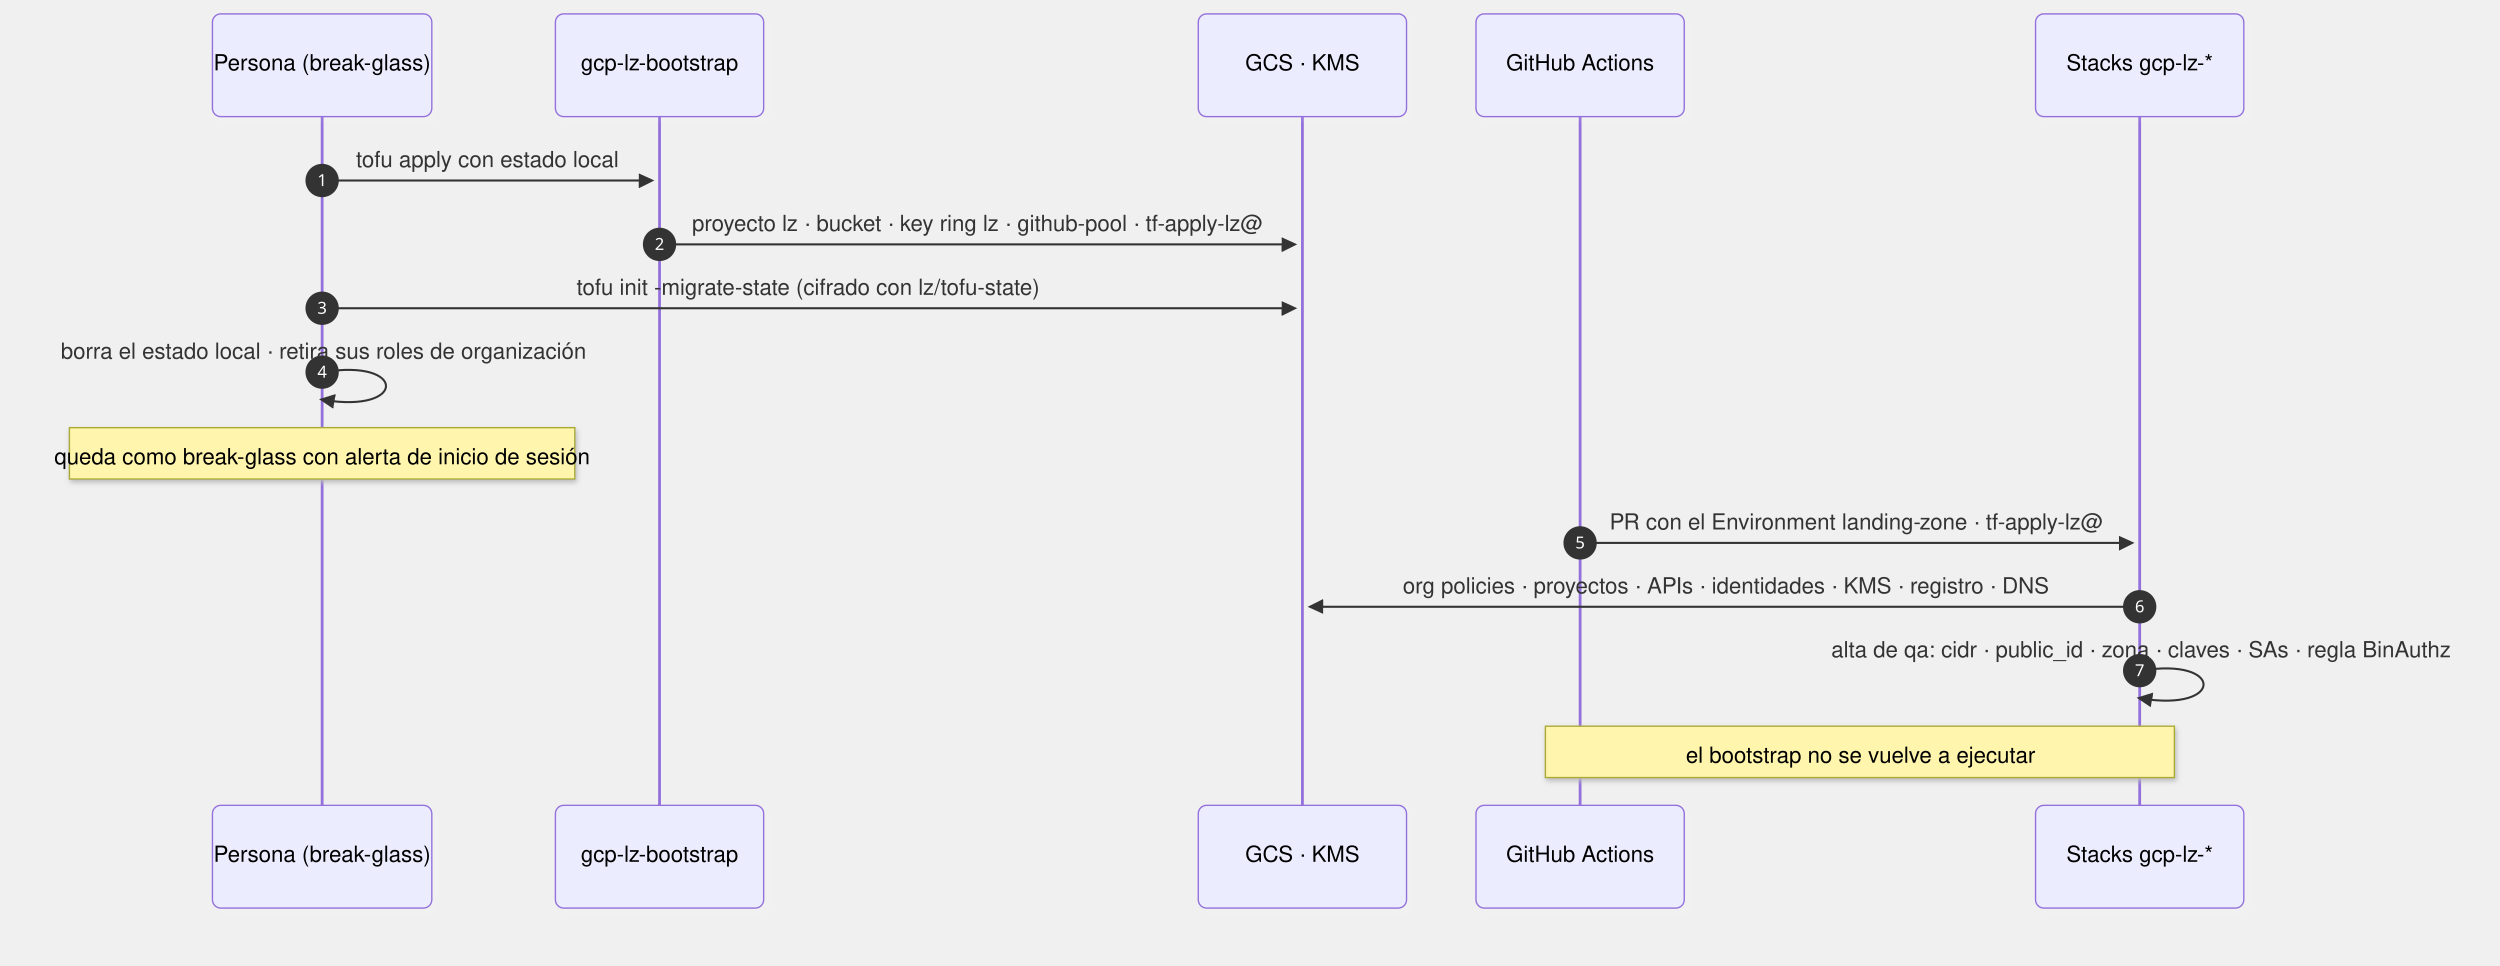
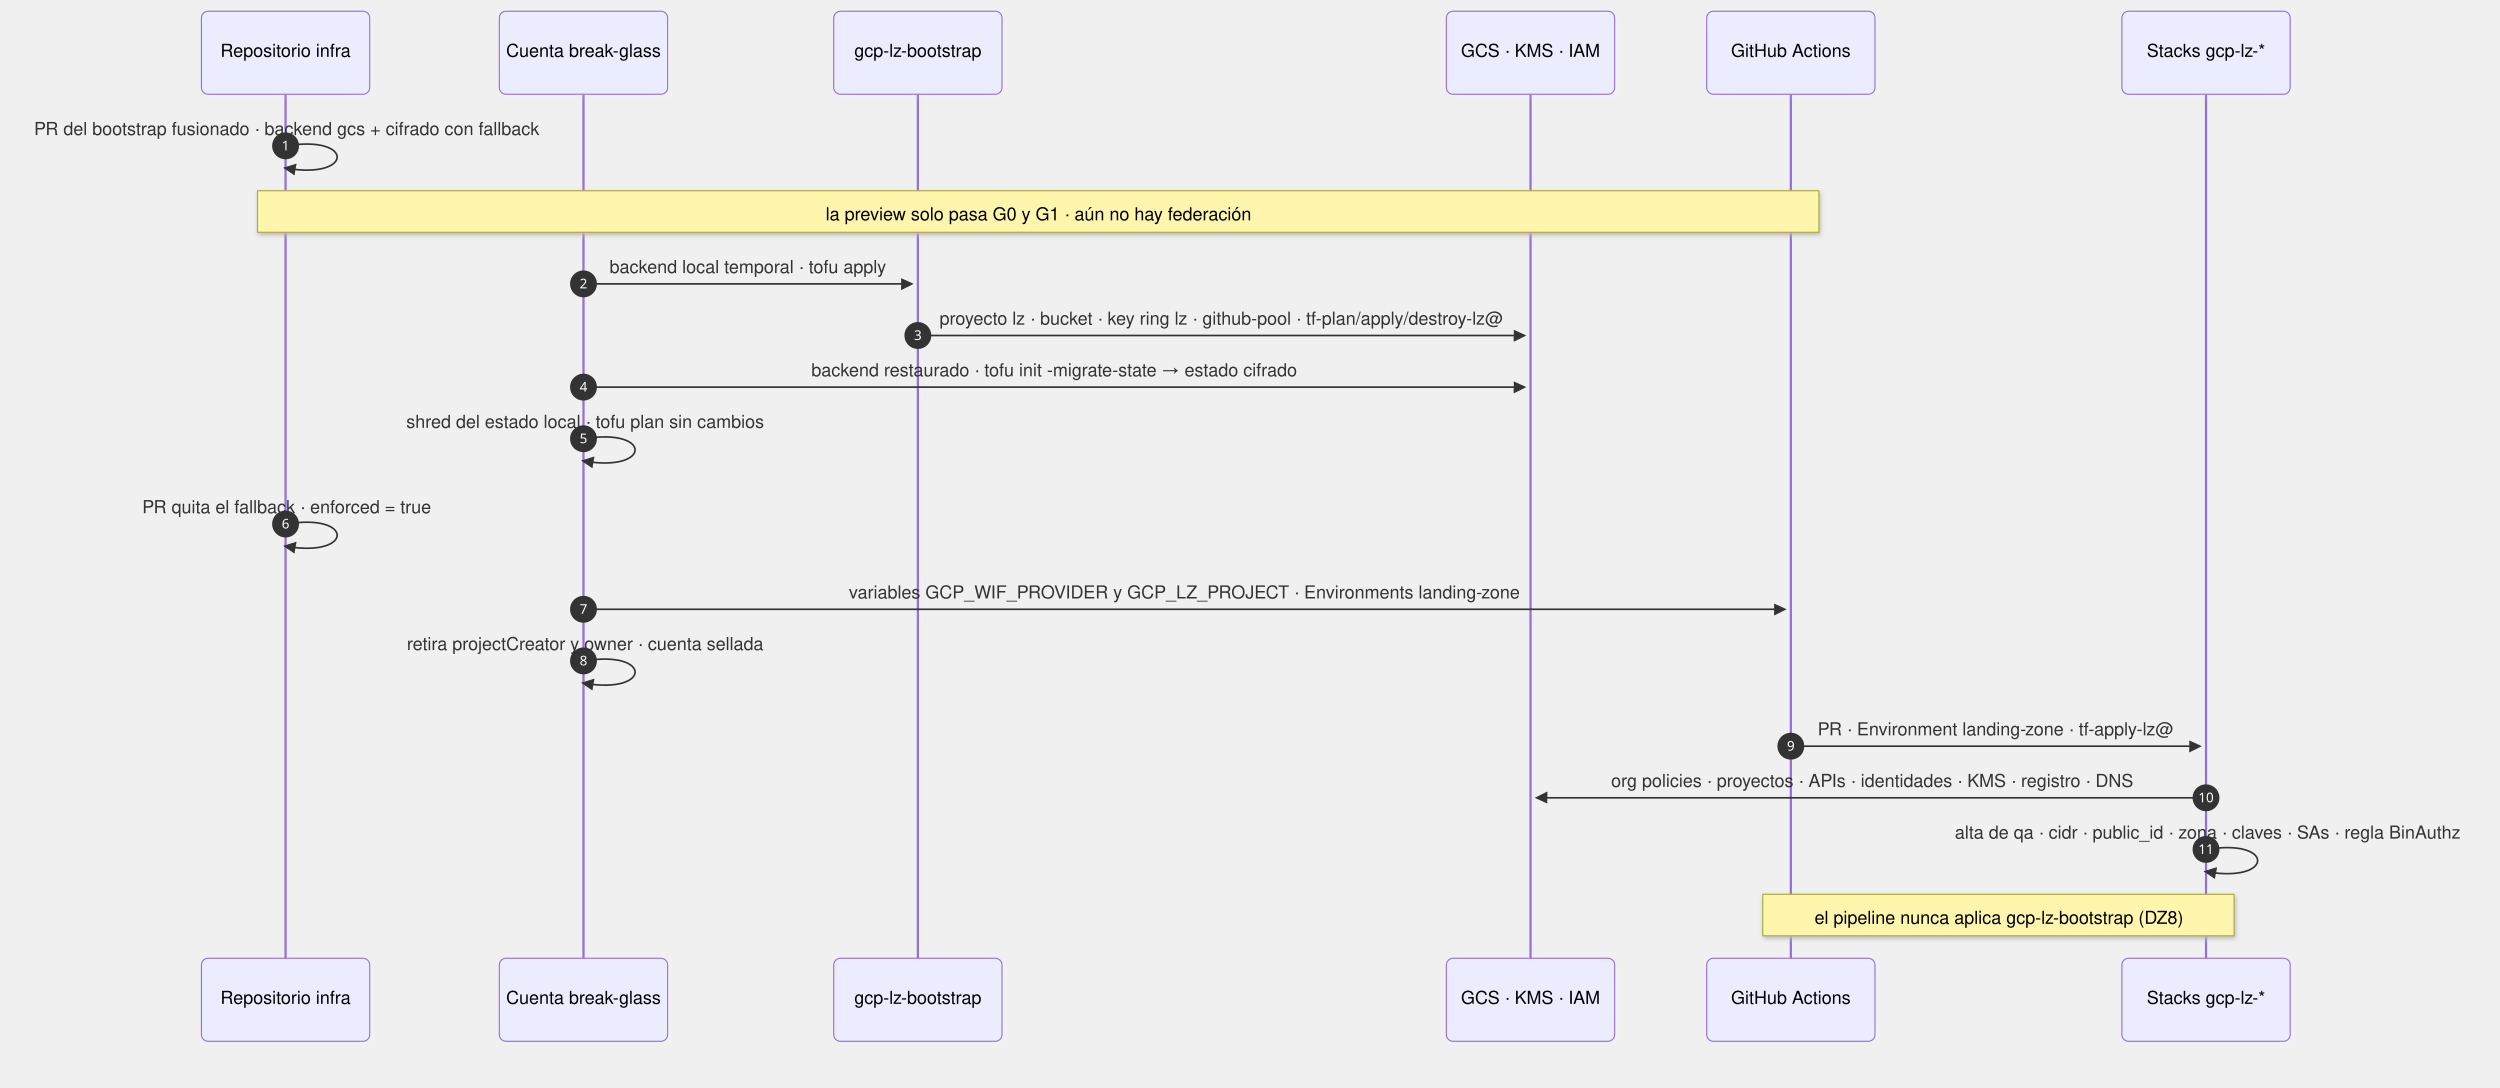
- <svg xmlns="http://www.w3.org/2000/svg" id="my-svg" width="100%" style="max-width: 1800.5px; background-color: white;" viewBox="-153 -10 1800.5 695" role="graphics-document document" aria-roledescription="sequence">
-   <g>
-     <rect x="1313" y="570" fill="#eaeaea" stroke="#666" width="150" height="74" name="L" rx="6" ry="6" class="actor actor-bottom" data-look="neo" filter="url(#my-svg-drop-shadow)" />
-     <text x="1388" y="607" dominant-baseline="central" alignment-baseline="central" class="actor actor-box" style="text-anchor: middle; font-size: 16px; font-weight: 400;">
-       <tspan x="1388" dy="0">Stacks gcp-lz-*</tspan>
-     </text>
-   </g>
-   <g>
-     <rect x="910" y="570" fill="#eaeaea" stroke="#666" width="150" height="74" name="CI" rx="6" ry="6" class="actor actor-bottom" data-look="neo" filter="url(#my-svg-drop-shadow)" />
-     <text x="985" y="607" dominant-baseline="central" alignment-baseline="central" class="actor actor-box" style="text-anchor: middle; font-size: 16px; font-weight: 400;">
-       <tspan x="985" dy="0">GitHub Actions</tspan>
-     </text>
-   </g>
-   <g>
-     <rect x="710" y="570" fill="#eaeaea" stroke="#666" width="150" height="74" name="G" rx="6" ry="6" class="actor actor-bottom" data-look="neo" filter="url(#my-svg-drop-shadow)" />
-     <text x="785" y="607" dominant-baseline="central" alignment-baseline="central" class="actor actor-box" style="text-anchor: middle; font-size: 16px; font-weight: 400;">
-       <tspan x="785" dy="0">GCS · KMS</tspan>
-     </text>
-   </g>
-   <g>
-     <rect x="247" y="570" fill="#eaeaea" stroke="#666" width="150" height="74" name="B" rx="6" ry="6" class="actor actor-bottom" data-look="neo" filter="url(#my-svg-drop-shadow)" />
-     <text x="322" y="607" dominant-baseline="central" alignment-baseline="central" class="actor actor-box" style="text-anchor: middle; font-size: 16px; font-weight: 400;">
-       <tspan x="322" dy="0">gcp-lz-bootstrap</tspan>
-     </text>
-   </g>
-   <g>
-     <rect x="0" y="570" fill="#eaeaea" stroke="#666" width="158" height="74" name="P" rx="6" ry="6" class="actor actor-bottom" data-look="neo" filter="url(#my-svg-drop-shadow)" />
-     <text x="79" y="607" dominant-baseline="central" alignment-baseline="central" class="actor actor-box" style="text-anchor: middle; font-size: 16px; font-weight: 400;">
-       <tspan x="79" dy="0">Persona (break-glass)</tspan>
-     </text>
-   </g>
-   <g>
-     <line id="actor4" x1="1388" y1="74" x2="1388" y2="570" class="actor-line 200" stroke-width="0.5px" stroke="#999" name="L" data-et="life-line" data-id="L" />
-     <g id="root-4" data-look="neo" data-et="participant" data-type="participant" data-id="L">
-       <rect x="1313" y="0" fill="#eaeaea" stroke="#666" width="150" height="74" name="L" rx="6" ry="6" class="actor actor-top" data-look="neo" filter="url(#my-svg-drop-shadow)" />
-       <text x="1388" y="37" dominant-baseline="central" alignment-baseline="central" class="actor actor-box" style="text-anchor: middle; font-size: 16px; font-weight: 400;">
-         <tspan x="1388" dy="0">Stacks gcp-lz-*</tspan>
-       </text>
-     </g>
-   </g>
-   <g>
-     <line id="actor3" x1="985" y1="74" x2="985" y2="570" class="actor-line 200" stroke-width="0.5px" stroke="#999" name="CI" data-et="life-line" data-id="CI" />
-     <g id="root-3" data-look="neo" data-et="participant" data-type="participant" data-id="CI">
-       <rect x="910" y="0" fill="#eaeaea" stroke="#666" width="150" height="74" name="CI" rx="6" ry="6" class="actor actor-top" data-look="neo" filter="url(#my-svg-drop-shadow)" />
-       <text x="985" y="37" dominant-baseline="central" alignment-baseline="central" class="actor actor-box" style="text-anchor: middle; font-size: 16px; font-weight: 400;">
-         <tspan x="985" dy="0">GitHub Actions</tspan>
-       </text>
-     </g>
-   </g>
-   <g>
-     <line id="actor2" x1="785" y1="74" x2="785" y2="570" class="actor-line 200" stroke-width="0.5px" stroke="#999" name="G" data-et="life-line" data-id="G" />
-     <g id="root-2" data-look="neo" data-et="participant" data-type="participant" data-id="G">
-       <rect x="710" y="0" fill="#eaeaea" stroke="#666" width="150" height="74" name="G" rx="6" ry="6" class="actor actor-top" data-look="neo" filter="url(#my-svg-drop-shadow)" />
-       <text x="785" y="37" dominant-baseline="central" alignment-baseline="central" class="actor actor-box" style="text-anchor: middle; font-size: 16px; font-weight: 400;">
-         <tspan x="785" dy="0">GCS · KMS</tspan>
-       </text>
-     </g>
-   </g>
-   <g>
-     <line id="actor1" x1="322" y1="74" x2="322" y2="570" class="actor-line 200" stroke-width="0.5px" stroke="#999" name="B" data-et="life-line" data-id="B" />
-     <g id="root-1" data-look="neo" data-et="participant" data-type="participant" data-id="B">
-       <rect x="247" y="0" fill="#eaeaea" stroke="#666" width="150" height="74" name="B" rx="6" ry="6" class="actor actor-top" data-look="neo" filter="url(#my-svg-drop-shadow)" />
-       <text x="322" y="37" dominant-baseline="central" alignment-baseline="central" class="actor actor-box" style="text-anchor: middle; font-size: 16px; font-weight: 400;">
-         <tspan x="322" dy="0">gcp-lz-bootstrap</tspan>
-       </text>
-     </g>
-   </g>
-   <g>
-     <line id="actor0" x1="79" y1="74" x2="79" y2="570" class="actor-line 200" stroke-width="0.5px" stroke="#999" name="P" data-et="life-line" data-id="P" />
-     <g id="root-0" data-look="neo" data-et="participant" data-type="participant" data-id="P">
-       <rect x="0" y="0" fill="#eaeaea" stroke="#666" width="158" height="74" name="P" rx="6" ry="6" class="actor actor-top" data-look="neo" filter="url(#my-svg-drop-shadow)" />
-       <text x="79" y="37" dominant-baseline="central" alignment-baseline="central" class="actor actor-box" style="text-anchor: middle; font-size: 16px; font-weight: 400;">
-         <tspan x="79" dy="0">Persona (break-glass)</tspan>
+ <svg xmlns="http://www.w3.org/2000/svg" id="my-svg" width="100%" style="max-width: 2228px; background-color: white;" viewBox="-179.5 -10 2228 969" role="graphics-document document" aria-roledescription="sequence">
+   <g>
+     <rect x="1711.5" y="844" fill="#eaeaea" stroke="#666" width="150" height="74" name="L" rx="6" ry="6" class="actor actor-bottom" data-look="neo" filter="url(#my-svg-drop-shadow)" />
+     <text x="1786.5" y="881" dominant-baseline="central" alignment-baseline="central" class="actor actor-box" style="text-anchor: middle; font-size: 16px; font-weight: 400;">
+       <tspan x="1786.5" dy="0">Stacks gcp-lz-*</tspan>
+     </text>
+   </g>
+   <g>
+     <rect x="1341.5" y="844" fill="#eaeaea" stroke="#666" width="150" height="74" name="CI" rx="6" ry="6" class="actor actor-bottom" data-look="neo" filter="url(#my-svg-drop-shadow)" />
+     <text x="1416.5" y="881" dominant-baseline="central" alignment-baseline="central" class="actor actor-box" style="text-anchor: middle; font-size: 16px; font-weight: 400;">
+       <tspan x="1416.5" dy="0">GitHub Actions</tspan>
+     </text>
+   </g>
+   <g>
+     <rect x="1109.5" y="844" fill="#eaeaea" stroke="#666" width="150" height="74" name="G" rx="6" ry="6" class="actor actor-bottom" data-look="neo" filter="url(#my-svg-drop-shadow)" />
+     <text x="1184.5" y="881" dominant-baseline="central" alignment-baseline="central" class="actor actor-box" style="text-anchor: middle; font-size: 16px; font-weight: 400;">
+       <tspan x="1184.5" dy="0">GCS · KMS · IAM</tspan>
+     </text>
+   </g>
+   <g>
+     <rect x="563.5" y="844" fill="#eaeaea" stroke="#666" width="150" height="74" name="B" rx="6" ry="6" class="actor actor-bottom" data-look="neo" filter="url(#my-svg-drop-shadow)" />
+     <text x="638.5" y="881" dominant-baseline="central" alignment-baseline="central" class="actor actor-box" style="text-anchor: middle; font-size: 16px; font-weight: 400;">
+       <tspan x="638.5" dy="0">gcp-lz-bootstrap</tspan>
+     </text>
+   </g>
+   <g>
+     <rect x="265.5" y="844" fill="#eaeaea" stroke="#666" width="150" height="74" name="P" rx="6" ry="6" class="actor actor-bottom" data-look="neo" filter="url(#my-svg-drop-shadow)" />
+     <text x="340.5" y="881" dominant-baseline="central" alignment-baseline="central" class="actor actor-box" style="text-anchor: middle; font-size: 16px; font-weight: 400;">
+       <tspan x="340.5" dy="0">Cuenta break-glass</tspan>
+     </text>
+   </g>
+   <g>
+     <rect x="0" y="844" fill="#eaeaea" stroke="#666" width="150" height="74" name="R" rx="6" ry="6" class="actor actor-bottom" data-look="neo" filter="url(#my-svg-drop-shadow)" />
+     <text x="75" y="881" dominant-baseline="central" alignment-baseline="central" class="actor actor-box" style="text-anchor: middle; font-size: 16px; font-weight: 400;">
+       <tspan x="75" dy="0">Repositorio infra</tspan>
+     </text>
+   </g>
+   <g>
+     <line id="actor5" x1="1786.5" y1="74" x2="1786.5" y2="844" class="actor-line 200" stroke-width="0.5px" stroke="#999" name="L" data-et="life-line" data-id="L" />
+     <g id="root-5" data-look="neo" data-et="participant" data-type="participant" data-id="L">
+       <rect x="1711.5" y="0" fill="#eaeaea" stroke="#666" width="150" height="74" name="L" rx="6" ry="6" class="actor actor-top" data-look="neo" filter="url(#my-svg-drop-shadow)" />
+       <text x="1786.5" y="37" dominant-baseline="central" alignment-baseline="central" class="actor actor-box" style="text-anchor: middle; font-size: 16px; font-weight: 400;">
+         <tspan x="1786.5" dy="0">Stacks gcp-lz-*</tspan>
+       </text>
+     </g>
+   </g>
+   <g>
+     <line id="actor4" x1="1416.5" y1="74" x2="1416.5" y2="844" class="actor-line 200" stroke-width="0.5px" stroke="#999" name="CI" data-et="life-line" data-id="CI" />
+     <g id="root-4" data-look="neo" data-et="participant" data-type="participant" data-id="CI">
+       <rect x="1341.5" y="0" fill="#eaeaea" stroke="#666" width="150" height="74" name="CI" rx="6" ry="6" class="actor actor-top" data-look="neo" filter="url(#my-svg-drop-shadow)" />
+       <text x="1416.5" y="37" dominant-baseline="central" alignment-baseline="central" class="actor actor-box" style="text-anchor: middle; font-size: 16px; font-weight: 400;">
+         <tspan x="1416.5" dy="0">GitHub Actions</tspan>
+       </text>
+     </g>
+   </g>
+   <g>
+     <line id="actor3" x1="1184.5" y1="74" x2="1184.5" y2="844" class="actor-line 200" stroke-width="0.5px" stroke="#999" name="G" data-et="life-line" data-id="G" />
+     <g id="root-3" data-look="neo" data-et="participant" data-type="participant" data-id="G">
+       <rect x="1109.5" y="0" fill="#eaeaea" stroke="#666" width="150" height="74" name="G" rx="6" ry="6" class="actor actor-top" data-look="neo" filter="url(#my-svg-drop-shadow)" />
+       <text x="1184.5" y="37" dominant-baseline="central" alignment-baseline="central" class="actor actor-box" style="text-anchor: middle; font-size: 16px; font-weight: 400;">
+         <tspan x="1184.5" dy="0">GCS · KMS · IAM</tspan>
+       </text>
+     </g>
+   </g>
+   <g>
+     <line id="actor2" x1="638.5" y1="74" x2="638.5" y2="844" class="actor-line 200" stroke-width="0.5px" stroke="#999" name="B" data-et="life-line" data-id="B" />
+     <g id="root-2" data-look="neo" data-et="participant" data-type="participant" data-id="B">
+       <rect x="563.5" y="0" fill="#eaeaea" stroke="#666" width="150" height="74" name="B" rx="6" ry="6" class="actor actor-top" data-look="neo" filter="url(#my-svg-drop-shadow)" />
+       <text x="638.5" y="37" dominant-baseline="central" alignment-baseline="central" class="actor actor-box" style="text-anchor: middle; font-size: 16px; font-weight: 400;">
+         <tspan x="638.5" dy="0">gcp-lz-bootstrap</tspan>
+       </text>
+     </g>
+   </g>
+   <g>
+     <line id="actor1" x1="340.5" y1="74" x2="340.5" y2="844" class="actor-line 200" stroke-width="0.5px" stroke="#999" name="P" data-et="life-line" data-id="P" />
+     <g id="root-1" data-look="neo" data-et="participant" data-type="participant" data-id="P">
+       <rect x="265.5" y="0" fill="#eaeaea" stroke="#666" width="150" height="74" name="P" rx="6" ry="6" class="actor actor-top" data-look="neo" filter="url(#my-svg-drop-shadow)" />
+       <text x="340.5" y="37" dominant-baseline="central" alignment-baseline="central" class="actor actor-box" style="text-anchor: middle; font-size: 16px; font-weight: 400;">
+         <tspan x="340.5" dy="0">Cuenta break-glass</tspan>
+       </text>
+     </g>
+   </g>
+   <g>
+     <line id="actor0" x1="75" y1="74" x2="75" y2="844" class="actor-line 200" stroke-width="0.5px" stroke="#999" name="R" data-et="life-line" data-id="R" />
+     <g id="root-0" data-look="neo" data-et="participant" data-type="participant" data-id="R">
+       <rect x="0" y="0" fill="#eaeaea" stroke="#666" width="150" height="74" name="R" rx="6" ry="6" class="actor actor-top" data-look="neo" filter="url(#my-svg-drop-shadow)" />
+       <text x="75" y="37" dominant-baseline="central" alignment-baseline="central" class="actor actor-box" style="text-anchor: middle; font-size: 16px; font-weight: 400;">
+         <tspan x="75" dy="0">Repositorio infra</tspan>
      </text>
    </g>
  </g>
  <style>#my-svg{font-family:Helvetica,Arial,sans-serif;font-size:16px;fill:#333;}@keyframes edge-animation-frame{from{stroke-dashoffset:0;}}@keyframes dash{to{stroke-dashoffset:0;}}#my-svg .edge-animation-slow{stroke-dasharray:9,5!important;stroke-dashoffset:900;animation:dash 50s linear infinite;stroke-linecap:round;}#my-svg .edge-animation-fast{stroke-dasharray:9,5!important;stroke-dashoffset:900;animation:dash 20s linear infinite;stroke-linecap:round;}#my-svg .error-icon{fill:#552222;}#my-svg .error-text{fill:#552222;stroke:#552222;}#my-svg .edge-thickness-normal{stroke-width:1px;}#my-svg .edge-thickness-thick{stroke-width:3.5px;}#my-svg .edge-pattern-solid{stroke-dasharray:0;}#my-svg .edge-thickness-invisible{stroke-width:0;fill:none;}#my-svg .edge-pattern-dashed{stroke-dasharray:3;}#my-svg .edge-pattern-dotted{stroke-dasharray:2;}#my-svg .marker{fill:#333333;stroke:#333333;}#my-svg .marker.cross{stroke:#333333;}#my-svg svg{font-family:Helvetica,Arial,sans-serif;font-size:16px;}#my-svg p{margin:0;}#my-svg .actor{stroke:#9370DB;fill:#ECECFF;stroke-width:1;}#my-svg rect.actor.outer-path[data-look="neo"]{filter:drop-shadow(1px 2px 2px rgba(185, 185, 185, 1));}#my-svg rect.note[data-look="neo"]{stroke:#aaaa33;fill:#fff5ad;filter:drop-shadow(1px 2px 2px rgba(185, 185, 185, 1));}#my-svg text.actor&gt;tspan{fill:black;stroke:none;}#my-svg .actor-line{stroke:#9370DB;}#my-svg .innerArc{stroke-width:1.5;stroke-dasharray:none;}#my-svg .messageLine0{stroke-width:1.5;stroke-dasharray:none;stroke:#333;}#my-svg .messageLine1{stroke-width:1.5;stroke-dasharray:2,2;stroke:#333;}#my-svg [id$="-arrowhead"] path{fill:#333;stroke:#333;}#my-svg .sequenceNumber{fill:white;}#my-svg [id$="-sequencenumber"]{fill:#333;}#my-svg [id$="-crosshead"] path{fill:#333;stroke:#333;}#my-svg .messageText{fill:#333;stroke:none;}#my-svg .labelBox{stroke:#9370DB;fill:#ECECFF;filter:drop-shadow(1px 2px 2px rgba(185, 185, 185, 1));}#my-svg .labelText,#my-svg .labelText&gt;tspan{fill:black;stroke:none;}#my-svg .loopText,#my-svg .loopText&gt;tspan{fill:black;stroke:none;}#my-svg .sectionTitle,#my-svg .sectionTitle&gt;tspan{fill:black;stroke:none;}#my-svg .loopLine{stroke-width:2px;stroke-dasharray:2,2;stroke:#9370DB;fill:#9370DB;}#my-svg .note{stroke:#aaaa33;fill:#fff5ad;}#my-svg .noteText,#my-svg .noteText&gt;tspan{fill:black;stroke:none;}#my-svg .activation0{fill:#f4f4f4;stroke:#666;}#my-svg .activation1{fill:#f4f4f4;stroke:#666;}#my-svg .activation2{fill:#f4f4f4;stroke:#666;}#my-svg .actorPopupMenu{position:absolute;}#my-svg .actorPopupMenuPanel{position:absolute;fill:#ECECFF;box-shadow:0px 8px 16px 0px rgba(0,0,0,0.2);filter:drop-shadow(3px 5px 2px rgb(0 0 0 / 0.4));}#my-svg .actor-man circle,#my-svg line{fill:#ECECFF;stroke-width:2px;}#my-svg g rect.rect{filter:drop-shadow(1px 2px 2px rgba(185, 185, 185, 1));stroke:#9370DB;}#my-svg .node .neo-node{stroke:#9370DB;}#my-svg [data-look="neo"].node rect,#my-svg [data-look="neo"].cluster rect,#my-svg [data-look="neo"].node polygon{stroke:#9370DB;filter:drop-shadow(1px 2px 2px rgba(185, 185, 185, 1));}#my-svg [data-look="neo"].swimlane.cluster rect{filter:none;}#my-svg [data-look="neo"].node path{stroke:#9370DB;stroke-width:1px;}#my-svg [data-look="neo"].node .outer-path{filter:drop-shadow(1px 2px 2px rgba(185, 185, 185, 1));}#my-svg [data-look="neo"].node .neo-line path{stroke:#9370DB;filter:none;}#my-svg [data-look="neo"].node circle{stroke:#9370DB;filter:drop-shadow(1px 2px 2px rgba(185, 185, 185, 1));}#my-svg [data-look="neo"].node circle .state-start{fill:#000000;}#my-svg [data-look="neo"].icon-shape .icon{fill:#9370DB;filter:drop-shadow(1px 2px 2px rgba(185, 185, 185, 1));}#my-svg [data-look="neo"].icon-shape .icon-neo path{stroke:#9370DB;filter:drop-shadow(1px 2px 2px rgba(185, 185, 185, 1));}#my-svg :root{--mermaid-font-family:"trebuchet ms",verdana,arial,sans-serif;}</style>
  <g />
  <defs>
    <symbol id="my-svg-computer" width="24" height="24">
      <path transform="scale(.5)" d="M2 2v13h20v-13h-20zm18 11h-16v-9h16v9zm-10.228 6l.466-1h3.524l.467 1h-4.457zm14.228 3h-24l2-6h2.104l-1.33 4h18.45l-1.297-4h2.073l2 6zm-5-10h-14v-7h14v7z" />
    </symbol>
  </defs>
  <defs>
    <symbol id="my-svg-database" fill-rule="evenodd" clip-rule="evenodd">
      <path transform="scale(.5)" d="M12.258.001l.256.004.255.005.253.008.251.01.249.012.247.015.246.016.242.019.241.02.239.023.236.024.233.027.231.028.229.031.225.032.223.034.22.036.217.038.214.04.211.041.208.043.205.045.201.046.198.048.194.05.191.051.187.053.183.054.18.056.175.057.172.059.168.06.163.061.16.063.155.064.15.066.074.033.073.033.071.034.07.034.069.035.068.035.067.035.066.035.064.036.064.036.062.036.06.036.06.037.058.037.058.037.055.038.055.038.053.038.052.038.051.039.05.039.048.039.047.039.045.04.044.04.043.04.041.04.04.041.039.041.037.041.036.041.034.041.033.042.032.042.03.042.029.042.027.042.026.043.024.043.023.043.021.043.02.043.018.044.017.043.015.044.013.044.012.044.011.045.009.044.007.045.006.045.004.045.002.045.001.045v17l-.001.045-.002.045-.004.045-.006.045-.007.045-.009.044-.011.045-.012.044-.013.044-.015.044-.017.043-.018.044-.02.043-.021.043-.023.043-.024.043-.026.043-.027.042-.029.042-.03.042-.032.042-.033.042-.034.041-.036.041-.037.041-.039.041-.04.041-.041.04-.043.04-.044.04-.045.04-.047.039-.048.039-.05.039-.051.039-.052.038-.053.038-.055.038-.055.038-.058.037-.058.037-.06.037-.06.036-.062.036-.064.036-.064.036-.066.035-.067.035-.068.035-.069.035-.07.034-.071.034-.073.033-.074.033-.15.066-.155.064-.16.063-.163.061-.168.06-.172.059-.175.057-.18.056-.183.054-.187.053-.191.051-.194.05-.198.048-.201.046-.205.045-.208.043-.211.041-.214.04-.217.038-.22.036-.223.034-.225.032-.229.031-.231.028-.233.027-.236.024-.239.023-.241.02-.242.019-.246.016-.247.015-.249.012-.251.01-.253.008-.255.005-.256.004-.258.001-.258-.001-.256-.004-.255-.005-.253-.008-.251-.01-.249-.012-.247-.015-.245-.016-.243-.019-.241-.02-.238-.023-.236-.024-.234-.027-.231-.028-.228-.031-.226-.032-.223-.034-.22-.036-.217-.038-.214-.04-.211-.041-.208-.043-.204-.045-.201-.046-.198-.048-.195-.05-.19-.051-.187-.053-.184-.054-.179-.056-.176-.057-.172-.059-.167-.06-.164-.061-.159-.063-.155-.064-.151-.066-.074-.033-.072-.033-.072-.034-.07-.034-.069-.035-.068-.035-.067-.035-.066-.035-.064-.036-.063-.036-.062-.036-.061-.036-.06-.037-.058-.037-.057-.037-.056-.038-.055-.038-.053-.038-.052-.038-.051-.039-.049-.039-.049-.039-.046-.039-.046-.04-.044-.04-.043-.04-.041-.04-.04-.041-.039-.041-.037-.041-.036-.041-.034-.041-.033-.042-.032-.042-.03-.042-.029-.042-.027-.042-.026-.043-.024-.043-.023-.043-.021-.043-.02-.043-.018-.044-.017-.043-.015-.044-.013-.044-.012-.044-.011-.045-.009-.044-.007-.045-.006-.045-.004-.045-.002-.045-.001-.045v-17l.001-.045.002-.045.004-.045.006-.045.007-.045.009-.044.011-.045.012-.044.013-.044.015-.044.017-.043.018-.044.02-.043.021-.043.023-.043.024-.043.026-.043.027-.042.029-.042.03-.042.032-.042.033-.042.034-.041.036-.041.037-.041.039-.041.04-.041.041-.04.043-.04.044-.04.046-.04.046-.039.049-.039.049-.039.051-.039.052-.038.053-.038.055-.038.056-.038.057-.037.058-.037.06-.037.061-.036.062-.036.063-.036.064-.036.066-.035.067-.035.068-.035.069-.035.07-.034.072-.034.072-.033.074-.033.151-.066.155-.064.159-.063.164-.061.167-.06.172-.059.176-.057.179-.056.184-.054.187-.053.19-.051.195-.05.198-.048.201-.046.204-.045.208-.043.211-.041.214-.04.217-.038.22-.036.223-.034.226-.032.228-.031.231-.028.234-.027.236-.024.238-.023.241-.02.243-.019.245-.016.247-.015.249-.012.251-.01.253-.008.255-.005.256-.004.258-.001.258.001zm-9.258 20.499v.01l.001.021.003.021.004.022.005.021.006.022.007.022.009.023.01.022.011.023.012.023.013.023.015.023.016.024.017.023.018.024.019.024.021.024.022.025.023.024.024.025.052.049.056.05.061.051.066.051.07.051.075.051.079.052.084.052.088.052.092.052.097.052.102.051.105.052.11.052.114.051.119.051.123.051.127.05.131.05.135.05.139.048.144.049.147.047.152.047.155.047.16.045.163.045.167.043.171.043.176.041.178.041.183.039.187.039.19.037.194.035.197.035.202.033.204.031.209.03.212.029.216.027.219.025.222.024.226.021.23.02.233.018.236.016.24.015.243.012.246.01.249.008.253.005.256.004.259.001.26-.001.257-.004.254-.005.25-.008.247-.011.244-.012.241-.014.237-.016.233-.018.231-.021.226-.021.224-.024.22-.026.216-.027.212-.028.21-.031.205-.031.202-.034.198-.034.194-.036.191-.037.187-.039.183-.04.179-.04.175-.042.172-.043.168-.044.163-.045.16-.046.155-.046.152-.047.148-.048.143-.049.139-.049.136-.05.131-.05.126-.05.123-.051.118-.052.114-.051.11-.052.106-.052.101-.052.096-.052.092-.052.088-.053.083-.051.079-.052.074-.052.07-.051.065-.051.06-.051.056-.05.051-.05.023-.024.023-.025.021-.024.02-.024.019-.024.018-.024.017-.024.015-.023.014-.024.013-.023.012-.023.01-.023.01-.022.008-.022.006-.022.006-.022.004-.022.004-.021.001-.021.001-.021v-4.127l-.077.055-.08.053-.083.054-.085.053-.087.052-.09.052-.093.051-.095.05-.097.05-.1.049-.102.049-.105.048-.106.047-.109.047-.111.046-.114.045-.115.045-.118.044-.12.043-.122.042-.124.042-.126.041-.128.04-.13.04-.132.038-.134.038-.135.037-.138.037-.139.035-.142.035-.143.034-.144.033-.147.032-.148.031-.15.03-.151.03-.153.029-.154.027-.156.027-.158.026-.159.025-.161.024-.162.023-.163.022-.165.021-.166.02-.167.019-.169.018-.169.017-.171.016-.173.015-.173.014-.175.013-.175.012-.177.011-.178.01-.179.008-.179.008-.181.006-.182.005-.182.004-.184.003-.184.002h-.37l-.184-.002-.184-.003-.182-.004-.182-.005-.181-.006-.179-.008-.179-.008-.178-.01-.176-.011-.176-.012-.175-.013-.173-.014-.172-.015-.171-.016-.17-.017-.169-.018-.167-.019-.166-.02-.165-.021-.163-.022-.162-.023-.161-.024-.159-.025-.157-.026-.156-.027-.155-.027-.153-.029-.151-.03-.15-.03-.148-.031-.146-.032-.145-.033-.143-.034-.141-.035-.14-.035-.137-.037-.136-.037-.134-.038-.132-.038-.13-.04-.128-.04-.126-.041-.124-.042-.122-.042-.12-.044-.117-.043-.116-.045-.113-.045-.112-.046-.109-.047-.106-.047-.105-.048-.102-.049-.1-.049-.097-.05-.095-.05-.093-.052-.09-.051-.087-.052-.085-.053-.083-.054-.08-.054-.077-.054v4.127zm0-5.654v.011l.001.021.003.021.004.021.005.022.006.022.007.022.009.022.01.022.011.023.012.023.013.023.015.024.016.023.017.024.018.024.019.024.021.024.022.024.023.025.024.024.052.05.056.05.061.05.066.051.07.051.075.052.079.051.084.052.088.052.092.052.097.052.102.052.105.052.11.051.114.051.119.052.123.05.127.051.131.05.135.049.139.049.144.048.147.048.152.047.155.046.16.045.163.045.167.044.171.042.176.042.178.04.183.04.187.038.19.037.194.036.197.034.202.033.204.032.209.03.212.028.216.027.219.025.222.024.226.022.23.02.233.018.236.016.24.014.243.012.246.01.249.008.253.006.256.003.259.001.26-.001.257-.003.254-.006.25-.008.247-.01.244-.012.241-.015.237-.016.233-.018.231-.02.226-.022.224-.024.22-.025.216-.027.212-.029.21-.03.205-.032.202-.033.198-.035.194-.036.191-.037.187-.039.183-.039.179-.041.175-.042.172-.043.168-.044.163-.045.16-.045.155-.047.152-.047.148-.048.143-.048.139-.05.136-.049.131-.05.126-.051.123-.051.118-.051.114-.052.11-.052.106-.052.101-.052.096-.052.092-.052.088-.052.083-.052.079-.052.074-.051.07-.052.065-.051.06-.05.056-.051.051-.049.023-.025.023-.024.021-.025.02-.024.019-.024.018-.024.017-.024.015-.023.014-.023.013-.024.012-.022.01-.023.01-.023.008-.022.006-.022.006-.022.004-.021.004-.022.001-.021.001-.021v-4.139l-.077.054-.08.054-.083.054-.085.052-.087.053-.09.051-.093.051-.095.051-.097.05-.1.049-.102.049-.105.048-.106.047-.109.047-.111.046-.114.045-.115.044-.118.044-.12.044-.122.042-.124.042-.126.041-.128.04-.13.039-.132.039-.134.038-.135.037-.138.036-.139.036-.142.035-.143.033-.144.033-.147.033-.148.031-.15.03-.151.03-.153.028-.154.028-.156.027-.158.026-.159.025-.161.024-.162.023-.163.022-.165.021-.166.02-.167.019-.169.018-.169.017-.171.016-.173.015-.173.014-.175.013-.175.012-.177.011-.178.009-.179.009-.179.007-.181.007-.182.005-.182.004-.184.003-.184.002h-.37l-.184-.002-.184-.003-.182-.004-.182-.005-.181-.007-.179-.007-.179-.009-.178-.009-.176-.011-.176-.012-.175-.013-.173-.014-.172-.015-.171-.016-.17-.017-.169-.018-.167-.019-.166-.02-.165-.021-.163-.022-.162-.023-.161-.024-.159-.025-.157-.026-.156-.027-.155-.028-.153-.028-.151-.03-.15-.03-.148-.031-.146-.033-.145-.033-.143-.033-.141-.035-.14-.036-.137-.036-.136-.037-.134-.038-.132-.039-.13-.039-.128-.04-.126-.041-.124-.042-.122-.043-.12-.043-.117-.044-.116-.044-.113-.046-.112-.046-.109-.046-.106-.047-.105-.048-.102-.049-.1-.049-.097-.05-.095-.051-.093-.051-.09-.051-.087-.053-.085-.052-.083-.054-.08-.054-.077-.054v4.139zm0-5.666v.011l.001.02.003.022.004.021.005.022.006.021.007.022.009.023.01.022.011.023.012.023.013.023.015.023.016.024.017.024.018.023.019.024.021.025.022.024.023.024.024.025.052.05.056.05.061.05.066.051.07.051.075.052.079.051.084.052.088.052.092.052.097.052.102.052.105.051.11.052.114.051.119.051.123.051.127.05.131.05.135.05.139.049.144.048.147.048.152.047.155.046.16.045.163.045.167.043.171.043.176.042.178.04.183.04.187.038.19.037.194.036.197.034.202.033.204.032.209.03.212.028.216.027.219.025.222.024.226.021.23.02.233.018.236.017.24.014.243.012.246.01.249.008.253.006.256.003.259.001.26-.001.257-.003.254-.006.25-.008.247-.01.244-.013.241-.014.237-.016.233-.018.231-.02.226-.022.224-.024.22-.025.216-.027.212-.029.21-.03.205-.032.202-.033.198-.035.194-.036.191-.037.187-.039.183-.039.179-.041.175-.042.172-.043.168-.044.163-.045.16-.045.155-.047.152-.047.148-.048.143-.049.139-.049.136-.049.131-.051.126-.05.123-.051.118-.052.114-.051.11-.052.106-.052.101-.052.096-.052.092-.052.088-.052.083-.052.079-.052.074-.052.07-.051.065-.051.06-.051.056-.05.051-.049.023-.025.023-.025.021-.024.02-.024.019-.024.018-.024.017-.024.015-.023.014-.024.013-.023.012-.023.01-.022.01-.023.008-.022.006-.022.006-.022.004-.022.004-.021.001-.021.001-.021v-4.153l-.077.054-.08.054-.083.053-.085.053-.087.053-.09.051-.093.051-.095.051-.097.05-.1.049-.102.048-.105.048-.106.048-.109.046-.111.046-.114.046-.115.044-.118.044-.12.043-.122.043-.124.042-.126.041-.128.04-.13.039-.132.039-.134.038-.135.037-.138.036-.139.036-.142.034-.143.034-.144.033-.147.032-.148.032-.15.03-.151.03-.153.028-.154.028-.156.027-.158.026-.159.024-.161.024-.162.023-.163.023-.165.021-.166.02-.167.019-.169.018-.169.017-.171.016-.173.015-.173.014-.175.013-.175.012-.177.01-.178.01-.179.009-.179.007-.181.006-.182.006-.182.004-.184.003-.184.001-.185.001-.185-.001-.184-.001-.184-.003-.182-.004-.182-.006-.181-.006-.179-.007-.179-.009-.178-.01-.176-.01-.176-.012-.175-.013-.173-.014-.172-.015-.171-.016-.17-.017-.169-.018-.167-.019-.166-.02-.165-.021-.163-.023-.162-.023-.161-.024-.159-.024-.157-.026-.156-.027-.155-.028-.153-.028-.151-.03-.15-.03-.148-.032-.146-.032-.145-.033-.143-.034-.141-.034-.14-.036-.137-.036-.136-.037-.134-.038-.132-.039-.13-.039-.128-.041-.126-.041-.124-.041-.122-.043-.12-.043-.117-.044-.116-.044-.113-.046-.112-.046-.109-.046-.106-.048-.105-.048-.102-.048-.1-.05-.097-.049-.095-.051-.093-.051-.09-.052-.087-.052-.085-.053-.083-.053-.08-.054-.077-.054v4.153zm8.74-8.179l-.257.004-.254.005-.25.008-.247.011-.244.012-.241.014-.237.016-.233.018-.231.021-.226.022-.224.023-.22.026-.216.027-.212.028-.21.031-.205.032-.202.033-.198.034-.194.036-.191.038-.187.038-.183.04-.179.041-.175.042-.172.043-.168.043-.163.045-.16.046-.155.046-.152.048-.148.048-.143.048-.139.049-.136.05-.131.05-.126.051-.123.051-.118.051-.114.052-.11.052-.106.052-.101.052-.096.052-.092.052-.088.052-.083.052-.079.052-.074.051-.07.052-.065.051-.06.05-.056.05-.051.05-.023.025-.023.024-.021.024-.02.025-.019.024-.018.024-.017.023-.015.024-.014.023-.013.023-.012.023-.01.023-.01.022-.008.022-.006.023-.006.021-.004.022-.004.021-.001.021-.001.021.001.021.001.021.004.021.004.022.006.021.006.023.008.022.01.022.01.023.012.023.013.023.014.023.015.024.017.023.018.024.019.024.02.025.021.024.023.024.023.025.051.05.056.05.06.05.065.051.07.052.074.051.079.052.083.052.088.052.092.052.096.052.101.052.106.052.11.052.114.052.118.051.123.051.126.051.131.05.136.05.139.049.143.048.148.048.152.048.155.046.16.046.163.045.168.043.172.043.175.042.179.041.183.04.187.038.191.038.194.036.198.034.202.033.205.032.21.031.212.028.216.027.22.026.224.023.226.022.231.021.233.018.237.016.241.014.244.012.247.011.25.008.254.005.257.004.26.001.26-.001.257-.004.254-.005.25-.008.247-.011.244-.012.241-.014.237-.016.233-.018.231-.021.226-.022.224-.023.22-.026.216-.027.212-.028.21-.031.205-.032.202-.033.198-.034.194-.036.191-.038.187-.038.183-.04.179-.041.175-.042.172-.043.168-.043.163-.045.16-.046.155-.046.152-.048.148-.048.143-.048.139-.049.136-.05.131-.05.126-.051.123-.051.118-.051.114-.052.11-.052.106-.052.101-.052.096-.052.092-.052.088-.052.083-.052.079-.052.074-.051.07-.052.065-.051.06-.05.056-.05.051-.05.023-.025.023-.024.021-.024.02-.025.019-.024.018-.024.017-.023.015-.024.014-.023.013-.023.012-.023.01-.023.01-.022.008-.022.006-.023.006-.021.004-.022.004-.021.001-.021.001-.021-.001-.021-.001-.021-.004-.021-.004-.022-.006-.021-.006-.023-.008-.022-.01-.022-.01-.023-.012-.023-.013-.023-.014-.023-.015-.024-.017-.023-.018-.024-.019-.024-.02-.025-.021-.024-.023-.024-.023-.025-.051-.05-.056-.05-.06-.05-.065-.051-.07-.052-.074-.051-.079-.052-.083-.052-.088-.052-.092-.052-.096-.052-.101-.052-.106-.052-.11-.052-.114-.052-.118-.051-.123-.051-.126-.051-.131-.05-.136-.05-.139-.049-.143-.048-.148-.048-.152-.048-.155-.046-.16-.046-.163-.045-.168-.043-.172-.043-.175-.042-.179-.041-.183-.04-.187-.038-.191-.038-.194-.036-.198-.034-.202-.033-.205-.032-.21-.031-.212-.028-.216-.027-.22-.026-.224-.023-.226-.022-.231-.021-.233-.018-.237-.016-.241-.014-.244-.012-.247-.011-.25-.008-.254-.005-.257-.004-.26-.001-.26.001z" />
    </symbol>
  </defs>
  <defs>
    <symbol id="my-svg-clock" width="24" height="24">
      <path transform="scale(.5)" d="M12 2c5.514 0 10 4.486 10 10s-4.486 10-10 10-10-4.486-10-10 4.486-10 10-10zm0-2c-6.627 0-12 5.373-12 12s5.373 12 12 12 12-5.373 12-12-5.373-12-12-12zm5.848 12.459c.202.038.202.333.001.372-1.907.361-6.045 1.111-6.547 1.111-.719 0-1.301-.582-1.301-1.301 0-.512.77-5.447 1.125-7.445.034-.192.312-.181.343.014l.985 6.238 5.394 1.011z" />
    </symbol>
  </defs>
  <defs>
    <marker id="my-svg-arrowhead" refX="7.9" refY="5" markerUnits="userSpaceOnUse" markerWidth="12" markerHeight="12" orient="auto-start-reverse">
      <path d="M -1 0 L 10 5 L 0 10 z" />
    </marker>
  </defs>
  <defs>
    <marker id="my-svg-crosshead" markerWidth="15" markerHeight="8" orient="auto" refX="4" refY="4.5">
      <path fill="none" stroke="#000000" stroke-width="1pt" d="M 1,2 L 6,7 M 6,2 L 1,7" style="stroke-dasharray: 0, 0;" />
    </marker>
  </defs>
  <defs>
    <marker id="my-svg-filled-head" refX="15.5" refY="7" markerWidth="20" markerHeight="28" orient="auto">
      <path d="M 18,7 L9,13 L14,7 L9,1 Z" />
    </marker>
  </defs>
  <defs>
    <marker id="my-svg-sequencenumber" refX="15" refY="15" markerWidth="60" markerHeight="40" orient="auto">
      <circle cx="15" cy="15" r="6" />
    </marker>
  </defs>
  <defs>
    <marker id="my-svg-solidTopArrowHead" refX="7.9" refY="7.25" markerUnits="userSpaceOnUse" markerWidth="12" markerHeight="12" orient="auto-start-reverse">
      <path d="M 0 0 L 10 8 L 0 8 z" />
    </marker>
  </defs>
  <defs>
    <marker id="my-svg-solidBottomArrowHead" refX="7.9" refY="0.75" markerUnits="userSpaceOnUse" markerWidth="12" markerHeight="12" orient="auto-start-reverse">
      <path d="M 0 0 L 10 0 L 0 8 z" />
    </marker>
  </defs>
  <defs>
    <marker id="my-svg-stickTopArrowHead" refX="7.5" refY="7" markerUnits="userSpaceOnUse" markerWidth="12" markerHeight="12" orient="auto-start-reverse">
      <path d="M 0 0 L 7 7" stroke="black" stroke-width="1.5" fill="none" />
    </marker>
  </defs>
  <defs>
    <marker id="my-svg-stickBottomArrowHead" refX="7.5" refY="0" markerUnits="userSpaceOnUse" markerWidth="12" markerHeight="12" orient="auto-start-reverse">
      <path d="M 0 7 L 7 0" stroke="black" stroke-width="1.5" fill="none" />
    </marker>
  </defs>
  <defs>
    <filter id="my-svg-drop-shadow" height="130%" width="130%">
      <feDropShadow dx="4" dy="4" stdDeviation="0" flood-opacity="0.06" flood-color="#FFFFFF" />
    </filter>
  </defs>
-   <g data-et="note" data-id="i5">
-     <rect x="-103" y="298" fill="#EDF2AE" stroke="#666" width="364" height="37" class="note" data-look="neo" />
-     <text x="79" y="303" text-anchor="middle" dominant-baseline="middle" alignment-baseline="middle" class="noteText" dy="1em" style="font-size: 16px; font-weight: 400;">
-       <tspan x="79">queda como break-glass con alerta de inicio de sesión</tspan>
-     </text>
-   </g>
-   <g data-et="note" data-id="i9">
-     <rect x="960" y="513" fill="#EDF2AE" stroke="#666" width="453" height="37" class="note" data-look="neo" />
-     <text x="1187" y="518" text-anchor="middle" dominant-baseline="middle" alignment-baseline="middle" class="noteText" dy="1em" style="font-size: 16px; font-weight: 400;">
-       <tspan x="1187">el bootstrap no se vuelve a ejecutar</tspan>
-     </text>
-   </g>
-   <text x="198" y="89" text-anchor="middle" dominant-baseline="middle" alignment-baseline="middle" class="messageText" dy="1em" style="font-size: 16px; font-weight: 400;">tofu apply con estado local</text>
-   <line x1="86" y1="120" x2="315" y2="120" class="messageLine0" data-et="message" data-id="i1" data-from="P" data-to="B" stroke-width="2" stroke="none" marker-end="url(#my-svg-arrowhead)" style="fill: none;" />
-   <line x1="79" y1="120" x2="79" y2="120" stroke-width="0" marker-start="url(#my-svg-sequencenumber)" />
-   <text x="79" y="124" font-family="sans-serif" font-size="12px" text-anchor="middle" class="sequenceNumber">1</text>
-   <text x="551" y="135" text-anchor="middle" dominant-baseline="middle" alignment-baseline="middle" class="messageText" dy="1em" style="font-size: 16px; font-weight: 400;">proyecto lz · bucket · key ring lz · github-pool · tf-apply-lz@</text>
-   <line x1="329" y1="166" x2="778" y2="166" class="messageLine0" data-et="message" data-id="i2" data-from="B" data-to="G" stroke-width="2" stroke="none" marker-end="url(#my-svg-arrowhead)" style="fill: none;" />
-   <line x1="322" y1="166" x2="322" y2="166" stroke-width="0" marker-start="url(#my-svg-sequencenumber)" />
-   <text x="322" y="170" font-family="sans-serif" font-size="12px" text-anchor="middle" class="sequenceNumber">2</text>
-   <text x="429" y="181" text-anchor="middle" dominant-baseline="middle" alignment-baseline="middle" class="messageText" dy="1em" style="font-size: 16px; font-weight: 400;">tofu init -migrate-state (cifrado con lz/tofu-state)</text>
-   <line x1="86" y1="212" x2="778" y2="212" class="messageLine0" data-et="message" data-id="i3" data-from="P" data-to="G" stroke-width="2" stroke="none" marker-end="url(#my-svg-arrowhead)" style="fill: none;" />
-   <line x1="79" y1="212" x2="79" y2="212" stroke-width="0" marker-start="url(#my-svg-sequencenumber)" />
-   <text x="79" y="216" font-family="sans-serif" font-size="12px" text-anchor="middle" class="sequenceNumber">3</text>
-   <text x="80" y="227" text-anchor="middle" dominant-baseline="middle" alignment-baseline="middle" class="messageText" dy="1em" style="font-size: 16px; font-weight: 400;">borra el estado local · retira sus roles de organización</text>
-   <path d="M 80,258 C 140,248 140,288 80,278" class="messageLine0" data-et="message" data-id="i4" data-from="P" data-to="P" stroke-width="2" stroke="none" marker-end="url(#my-svg-arrowhead)" x1="86" style="fill: none;" />
-   <line x1="79" y1="258" x2="79" y2="258" stroke-width="0" marker-start="url(#my-svg-sequencenumber)" />
-   <text x="79" y="262" font-family="sans-serif" font-size="12px" text-anchor="middle" class="sequenceNumber">4</text>
-   <text x="1184" y="350" text-anchor="middle" dominant-baseline="middle" alignment-baseline="middle" class="messageText" dy="1em" style="font-size: 16px; font-weight: 400;">PR con el Environment landing-zone · tf-apply-lz@</text>
-   <line x1="992" y1="381" x2="1381" y2="381" class="messageLine0" data-et="message" data-id="i6" data-from="CI" data-to="L" stroke-width="2" stroke="none" marker-end="url(#my-svg-arrowhead)" style="fill: none;" />
-   <line x1="985" y1="381" x2="985" y2="381" stroke-width="0" marker-start="url(#my-svg-sequencenumber)" />
-   <text x="985" y="385" font-family="sans-serif" font-size="12px" text-anchor="middle" class="sequenceNumber">5</text>
-   <text x="1090" y="396" text-anchor="middle" dominant-baseline="middle" alignment-baseline="middle" class="messageText" dy="1em" style="font-size: 16px; font-weight: 400;">org policies · proyectos · APIs · identidades · KMS · registro · DNS</text>
-   <line x1="1393" y1="427" x2="792" y2="427" class="messageLine0" data-et="message" data-id="i7" data-from="L" data-to="G" stroke-width="2" stroke="none" marker-end="url(#my-svg-arrowhead)" style="fill: none;" />
-   <line x1="1388" y1="427" x2="1388" y2="427" stroke-width="0" marker-start="url(#my-svg-sequencenumber)" />
-   <text x="1388" y="431" font-family="sans-serif" font-size="12px" text-anchor="middle" class="sequenceNumber">6</text>
-   <text x="1389" y="442" text-anchor="middle" dominant-baseline="middle" alignment-baseline="middle" class="messageText" dy="1em" style="font-size: 16px; font-weight: 400;">alta de qa: cidr · public_id · zona · claves · SAs · regla BinAuthz</text>
-   <path d="M 1389,473 C 1449,463 1449,503 1389,493" class="messageLine0" data-et="message" data-id="i8" data-from="L" data-to="L" stroke-width="2" stroke="none" marker-end="url(#my-svg-arrowhead)" x1="1395" style="fill: none;" />
-   <line x1="1388" y1="473" x2="1388" y2="473" stroke-width="0" marker-start="url(#my-svg-sequencenumber)" />
-   <text x="1388" y="477" font-family="sans-serif" font-size="12px" text-anchor="middle" class="sequenceNumber">7</text>
+   <g data-et="note" data-id="i2">
+     <rect x="50" y="160" fill="#EDF2AE" stroke="#666" width="1391.5" height="37" class="note" data-look="neo" />
+     <text x="746" y="165" text-anchor="middle" dominant-baseline="middle" alignment-baseline="middle" class="noteText" dy="1em" style="font-size: 16px; font-weight: 400;">
+       <tspan x="746">la preview solo pasa G0 y G1 · aún no hay federación</tspan>
+     </text>
+   </g>
+   <g data-et="note" data-id="i13">
+     <rect x="1391.5" y="787" fill="#EDF2AE" stroke="#666" width="420" height="37" class="note" data-look="neo" />
+     <text x="1602" y="792" text-anchor="middle" dominant-baseline="middle" alignment-baseline="middle" class="noteText" dy="1em" style="font-size: 16px; font-weight: 400;">
+       <tspan x="1602">el pipeline nunca aplica gcp-lz-bootstrap (DZ8)</tspan>
+     </text>
+   </g>
+   <text x="76" y="89" text-anchor="middle" dominant-baseline="middle" alignment-baseline="middle" class="messageText" dy="1em" style="font-size: 16px; font-weight: 400;">PR del bootstrap fusionado · backend gcs + cifrado con fallback</text>
+   <path d="M 76,120 C 136,110 136,150 76,140" class="messageLine0" data-et="message" data-id="i1" data-from="R" data-to="R" stroke-width="2" stroke="none" marker-end="url(#my-svg-arrowhead)" x1="82" style="fill: none;" />
+   <line x1="75" y1="120" x2="75" y2="120" stroke-width="0" marker-start="url(#my-svg-sequencenumber)" />
+   <text x="75" y="124" font-family="sans-serif" font-size="12px" text-anchor="middle" class="sequenceNumber">1</text>
+   <text x="487" y="212" text-anchor="middle" dominant-baseline="middle" alignment-baseline="middle" class="messageText" dy="1em" style="font-size: 16px; font-weight: 400;">backend local temporal · tofu apply</text>
+   <line x1="347.5" y1="243" x2="631.5" y2="243" class="messageLine0" data-et="message" data-id="i3" data-from="P" data-to="B" stroke-width="2" stroke="none" marker-end="url(#my-svg-arrowhead)" style="fill: none;" />
+   <line x1="340.5" y1="243" x2="340.5" y2="243" stroke-width="0" marker-start="url(#my-svg-sequencenumber)" />
+   <text x="340.5" y="247" font-family="sans-serif" font-size="12px" text-anchor="middle" class="sequenceNumber">2</text>
+   <text x="909" y="258" text-anchor="middle" dominant-baseline="middle" alignment-baseline="middle" class="messageText" dy="1em" style="font-size: 16px; font-weight: 400;">proyecto lz · bucket · key ring lz · github-pool · tf-plan/apply/destroy-lz@</text>
+   <line x1="645.5" y1="289" x2="1177.5" y2="289" class="messageLine0" data-et="message" data-id="i4" data-from="B" data-to="G" stroke-width="2" stroke="none" marker-end="url(#my-svg-arrowhead)" style="fill: none;" />
+   <line x1="638.5" y1="289" x2="638.5" y2="289" stroke-width="0" marker-start="url(#my-svg-sequencenumber)" />
+   <text x="638.5" y="293" font-family="sans-serif" font-size="12px" text-anchor="middle" class="sequenceNumber">3</text>
+   <text x="760" y="304" text-anchor="middle" dominant-baseline="middle" alignment-baseline="middle" class="messageText" dy="1em" style="font-size: 16px; font-weight: 400;">backend restaurado · tofu init -migrate-state → estado cifrado</text>
+   <line x1="347.5" y1="335" x2="1177.5" y2="335" class="messageLine0" data-et="message" data-id="i5" data-from="P" data-to="G" stroke-width="2" stroke="none" marker-end="url(#my-svg-arrowhead)" style="fill: none;" />
+   <line x1="340.5" y1="335" x2="340.5" y2="335" stroke-width="0" marker-start="url(#my-svg-sequencenumber)" />
+   <text x="340.5" y="339" font-family="sans-serif" font-size="12px" text-anchor="middle" class="sequenceNumber">4</text>
+   <text x="342" y="350" text-anchor="middle" dominant-baseline="middle" alignment-baseline="middle" class="messageText" dy="1em" style="font-size: 16px; font-weight: 400;">shred del estado local · tofu plan sin cambios</text>
+   <path d="M 341.5,381 C 401.5,371 401.5,411 341.5,401" class="messageLine0" data-et="message" data-id="i6" data-from="P" data-to="P" stroke-width="2" stroke="none" marker-end="url(#my-svg-arrowhead)" x1="347.5" style="fill: none;" />
+   <line x1="340.5" y1="381" x2="340.5" y2="381" stroke-width="0" marker-start="url(#my-svg-sequencenumber)" />
+   <text x="340.5" y="385" font-family="sans-serif" font-size="12px" text-anchor="middle" class="sequenceNumber">5</text>
+   <text x="76" y="426" text-anchor="middle" dominant-baseline="middle" alignment-baseline="middle" class="messageText" dy="1em" style="font-size: 16px; font-weight: 400;">PR quita el fallback · enforced = true</text>
+   <path d="M 76,457 C 136,447 136,487 76,477" class="messageLine0" data-et="message" data-id="i7" data-from="R" data-to="R" stroke-width="2" stroke="none" marker-end="url(#my-svg-arrowhead)" x1="82" style="fill: none;" />
+   <line x1="75" y1="457" x2="75" y2="457" stroke-width="0" marker-start="url(#my-svg-sequencenumber)" />
+   <text x="75" y="461" font-family="sans-serif" font-size="12px" text-anchor="middle" class="sequenceNumber">6</text>
+   <text x="876" y="502" text-anchor="middle" dominant-baseline="middle" alignment-baseline="middle" class="messageText" dy="1em" style="font-size: 16px; font-weight: 400;">variables GCP_WIF_PROVIDER y GCP_LZ_PROJECT · Environments landing-zone</text>
+   <line x1="347.5" y1="533" x2="1409.5" y2="533" class="messageLine0" data-et="message" data-id="i8" data-from="P" data-to="CI" stroke-width="2" stroke="none" marker-end="url(#my-svg-arrowhead)" style="fill: none;" />
+   <line x1="340.5" y1="533" x2="340.5" y2="533" stroke-width="0" marker-start="url(#my-svg-sequencenumber)" />
+   <text x="340.5" y="537" font-family="sans-serif" font-size="12px" text-anchor="middle" class="sequenceNumber">7</text>
+   <text x="342" y="548" text-anchor="middle" dominant-baseline="middle" alignment-baseline="middle" class="messageText" dy="1em" style="font-size: 16px; font-weight: 400;">retira projectCreator y owner · cuenta sellada</text>
+   <path d="M 341.5,579 C 401.5,569 401.5,609 341.5,599" class="messageLine0" data-et="message" data-id="i9" data-from="P" data-to="P" stroke-width="2" stroke="none" marker-end="url(#my-svg-arrowhead)" x1="347.5" style="fill: none;" />
+   <line x1="340.5" y1="579" x2="340.5" y2="579" stroke-width="0" marker-start="url(#my-svg-sequencenumber)" />
+   <text x="340.5" y="583" font-family="sans-serif" font-size="12px" text-anchor="middle" class="sequenceNumber">8</text>
+   <text x="1599" y="624" text-anchor="middle" dominant-baseline="middle" alignment-baseline="middle" class="messageText" dy="1em" style="font-size: 16px; font-weight: 400;">PR · Environment landing-zone · tf-apply-lz@</text>
+   <line x1="1423.5" y1="655" x2="1779.5" y2="655" class="messageLine0" data-et="message" data-id="i10" data-from="CI" data-to="L" stroke-width="2" stroke="none" marker-end="url(#my-svg-arrowhead)" style="fill: none;" />
+   <line x1="1416.5" y1="655" x2="1416.5" y2="655" stroke-width="0" marker-start="url(#my-svg-sequencenumber)" />
+   <text x="1416.5" y="659" font-family="sans-serif" font-size="12px" text-anchor="middle" class="sequenceNumber">9</text>
+   <text x="1489" y="670" text-anchor="middle" dominant-baseline="middle" alignment-baseline="middle" class="messageText" dy="1em" style="font-size: 16px; font-weight: 400;">org policies · proyectos · APIs · identidades · KMS · registro · DNS</text>
+   <line x1="1791.5" y1="701" x2="1191.5" y2="701" class="messageLine0" data-et="message" data-id="i11" data-from="L" data-to="G" stroke-width="2" stroke="none" marker-end="url(#my-svg-arrowhead)" style="fill: none;" />
+   <line x1="1786.5" y1="701" x2="1786.5" y2="701" stroke-width="0" marker-start="url(#my-svg-sequencenumber)" />
+   <text x="1786.5" y="705" font-family="sans-serif" font-size="12px" text-anchor="middle" class="sequenceNumber">10</text>
+   <text x="1788" y="716" text-anchor="middle" dominant-baseline="middle" alignment-baseline="middle" class="messageText" dy="1em" style="font-size: 16px; font-weight: 400;">alta de qa · cidr · public_id · zona · claves · SAs · regla BinAuthz</text>
+   <path d="M 1787.5,747 C 1847.5,737 1847.5,777 1787.5,767" class="messageLine0" data-et="message" data-id="i12" data-from="L" data-to="L" stroke-width="2" stroke="none" marker-end="url(#my-svg-arrowhead)" x1="1793.5" style="fill: none;" />
+   <line x1="1786.5" y1="747" x2="1786.5" y2="747" stroke-width="0" marker-start="url(#my-svg-sequencenumber)" />
+   <text x="1786.5" y="751" font-family="sans-serif" font-size="12px" text-anchor="middle" class="sequenceNumber">11</text>
</svg>
